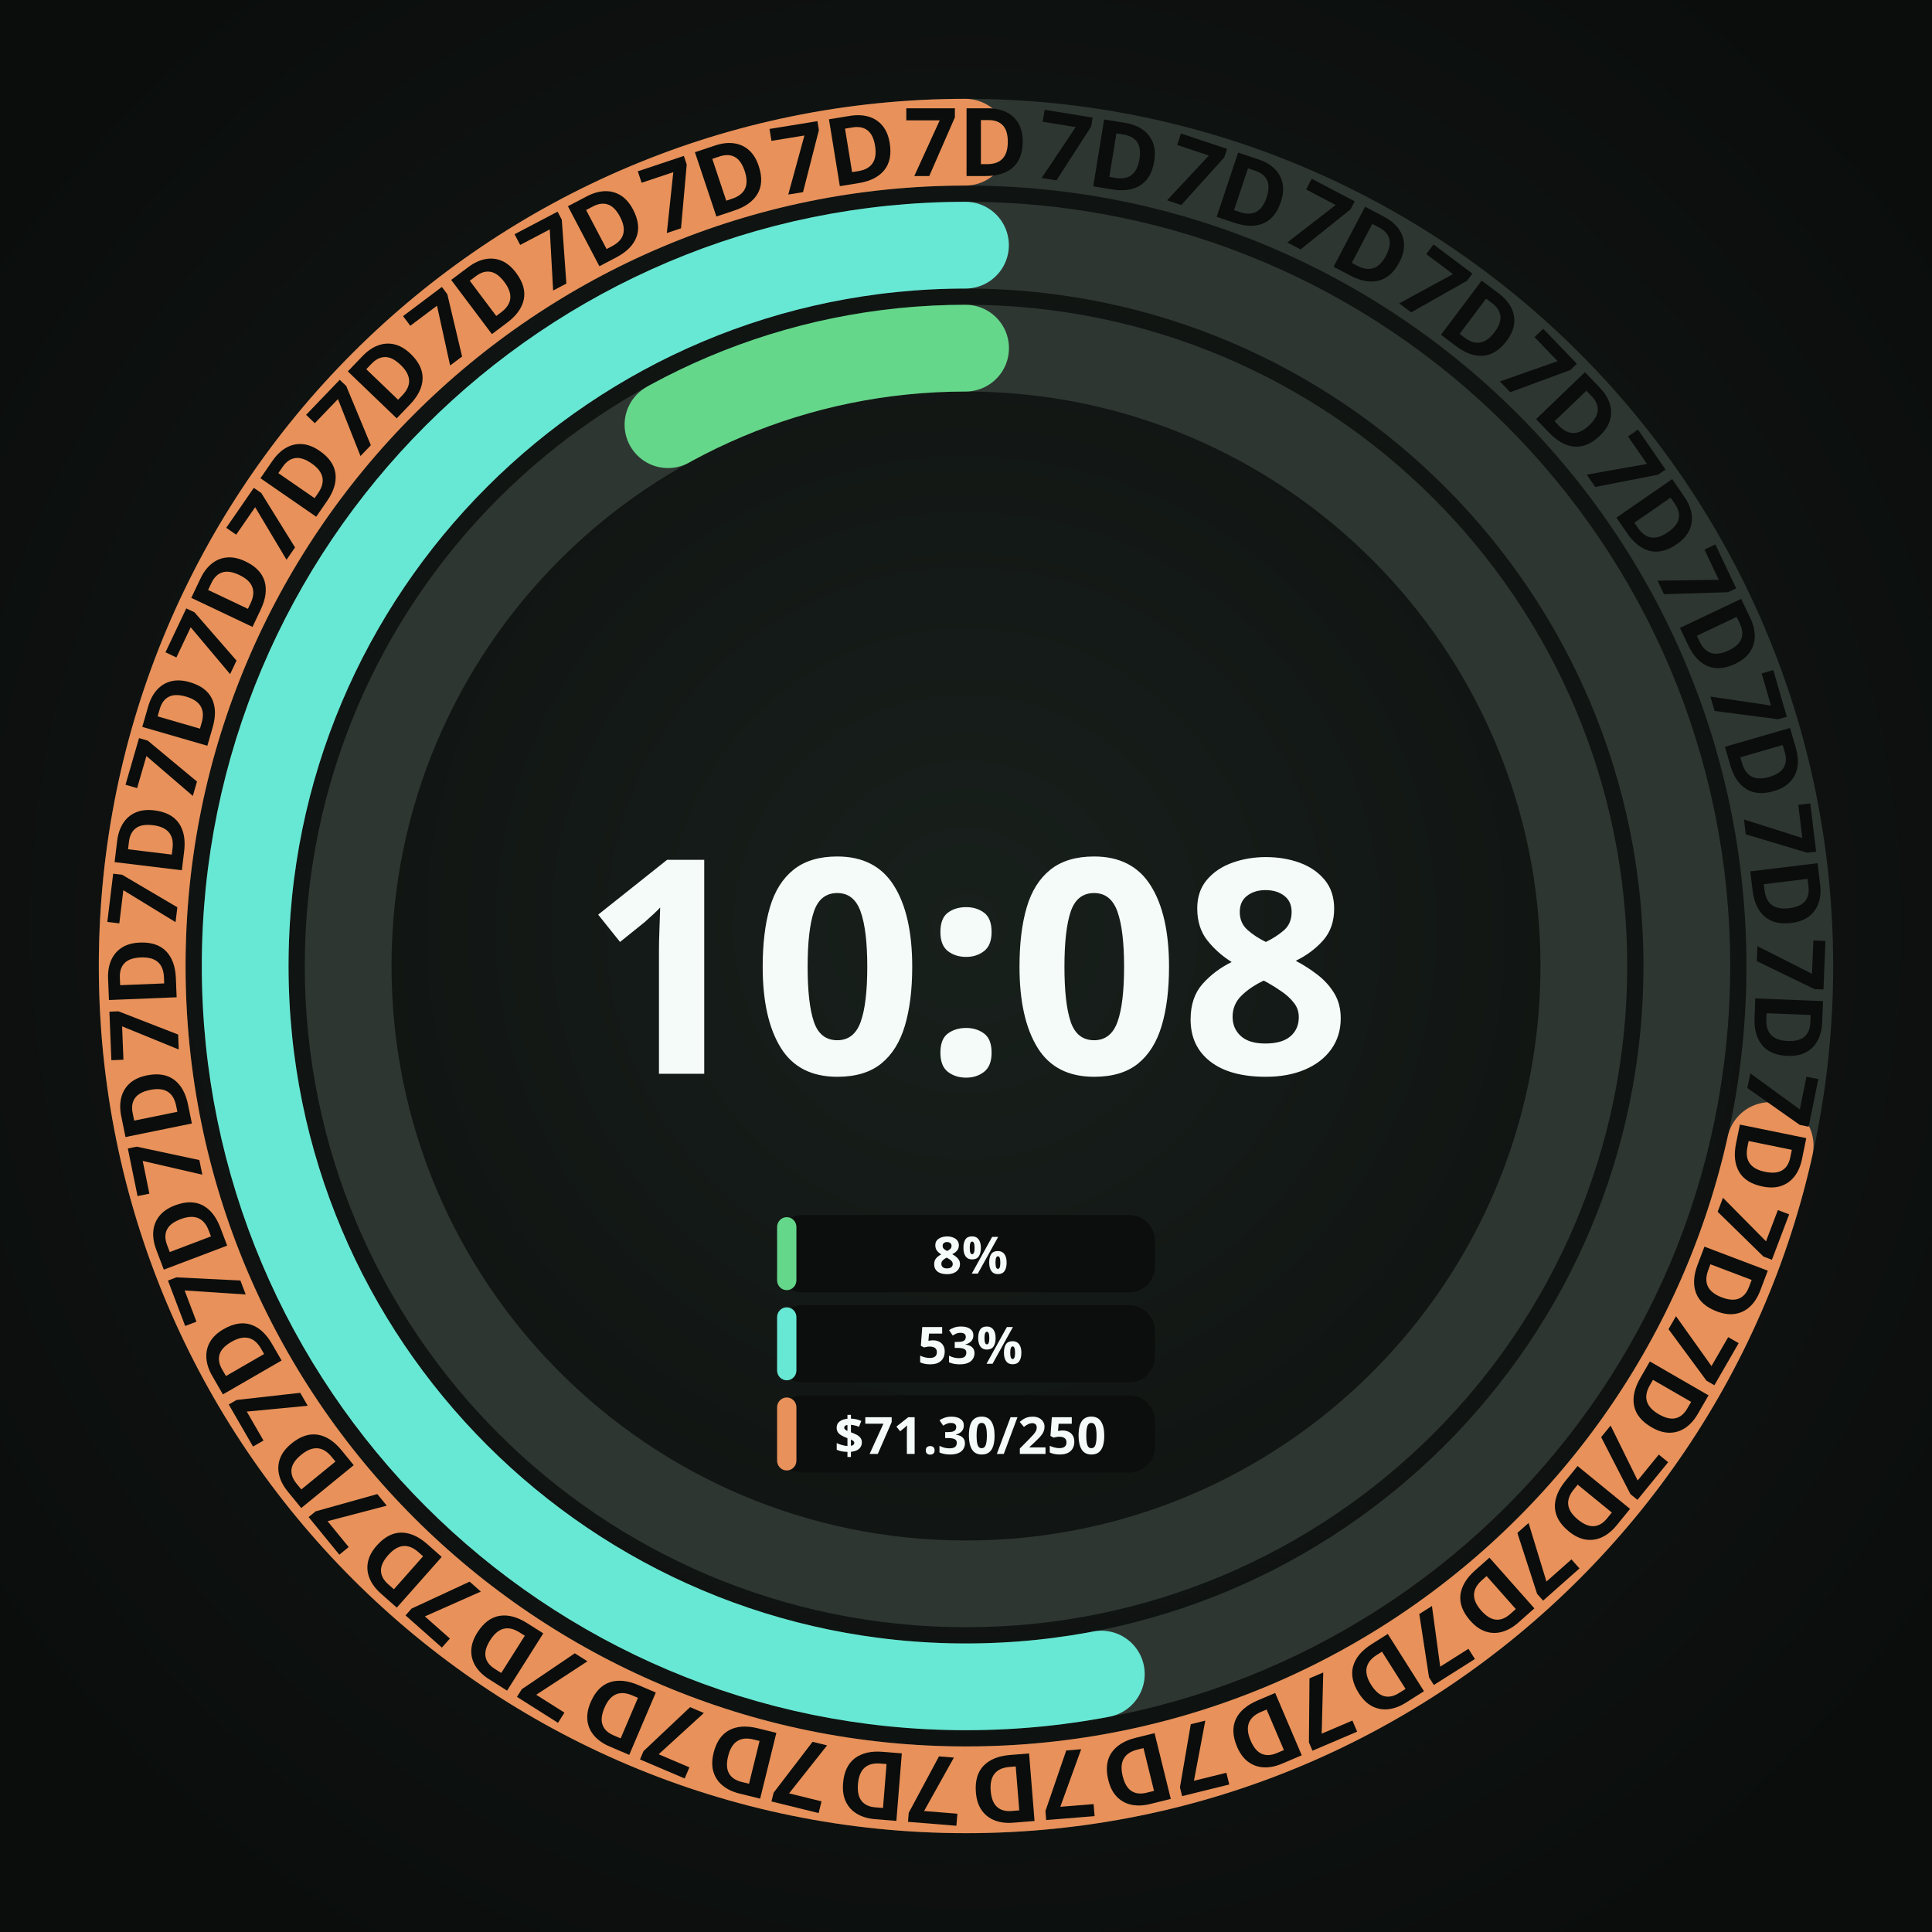
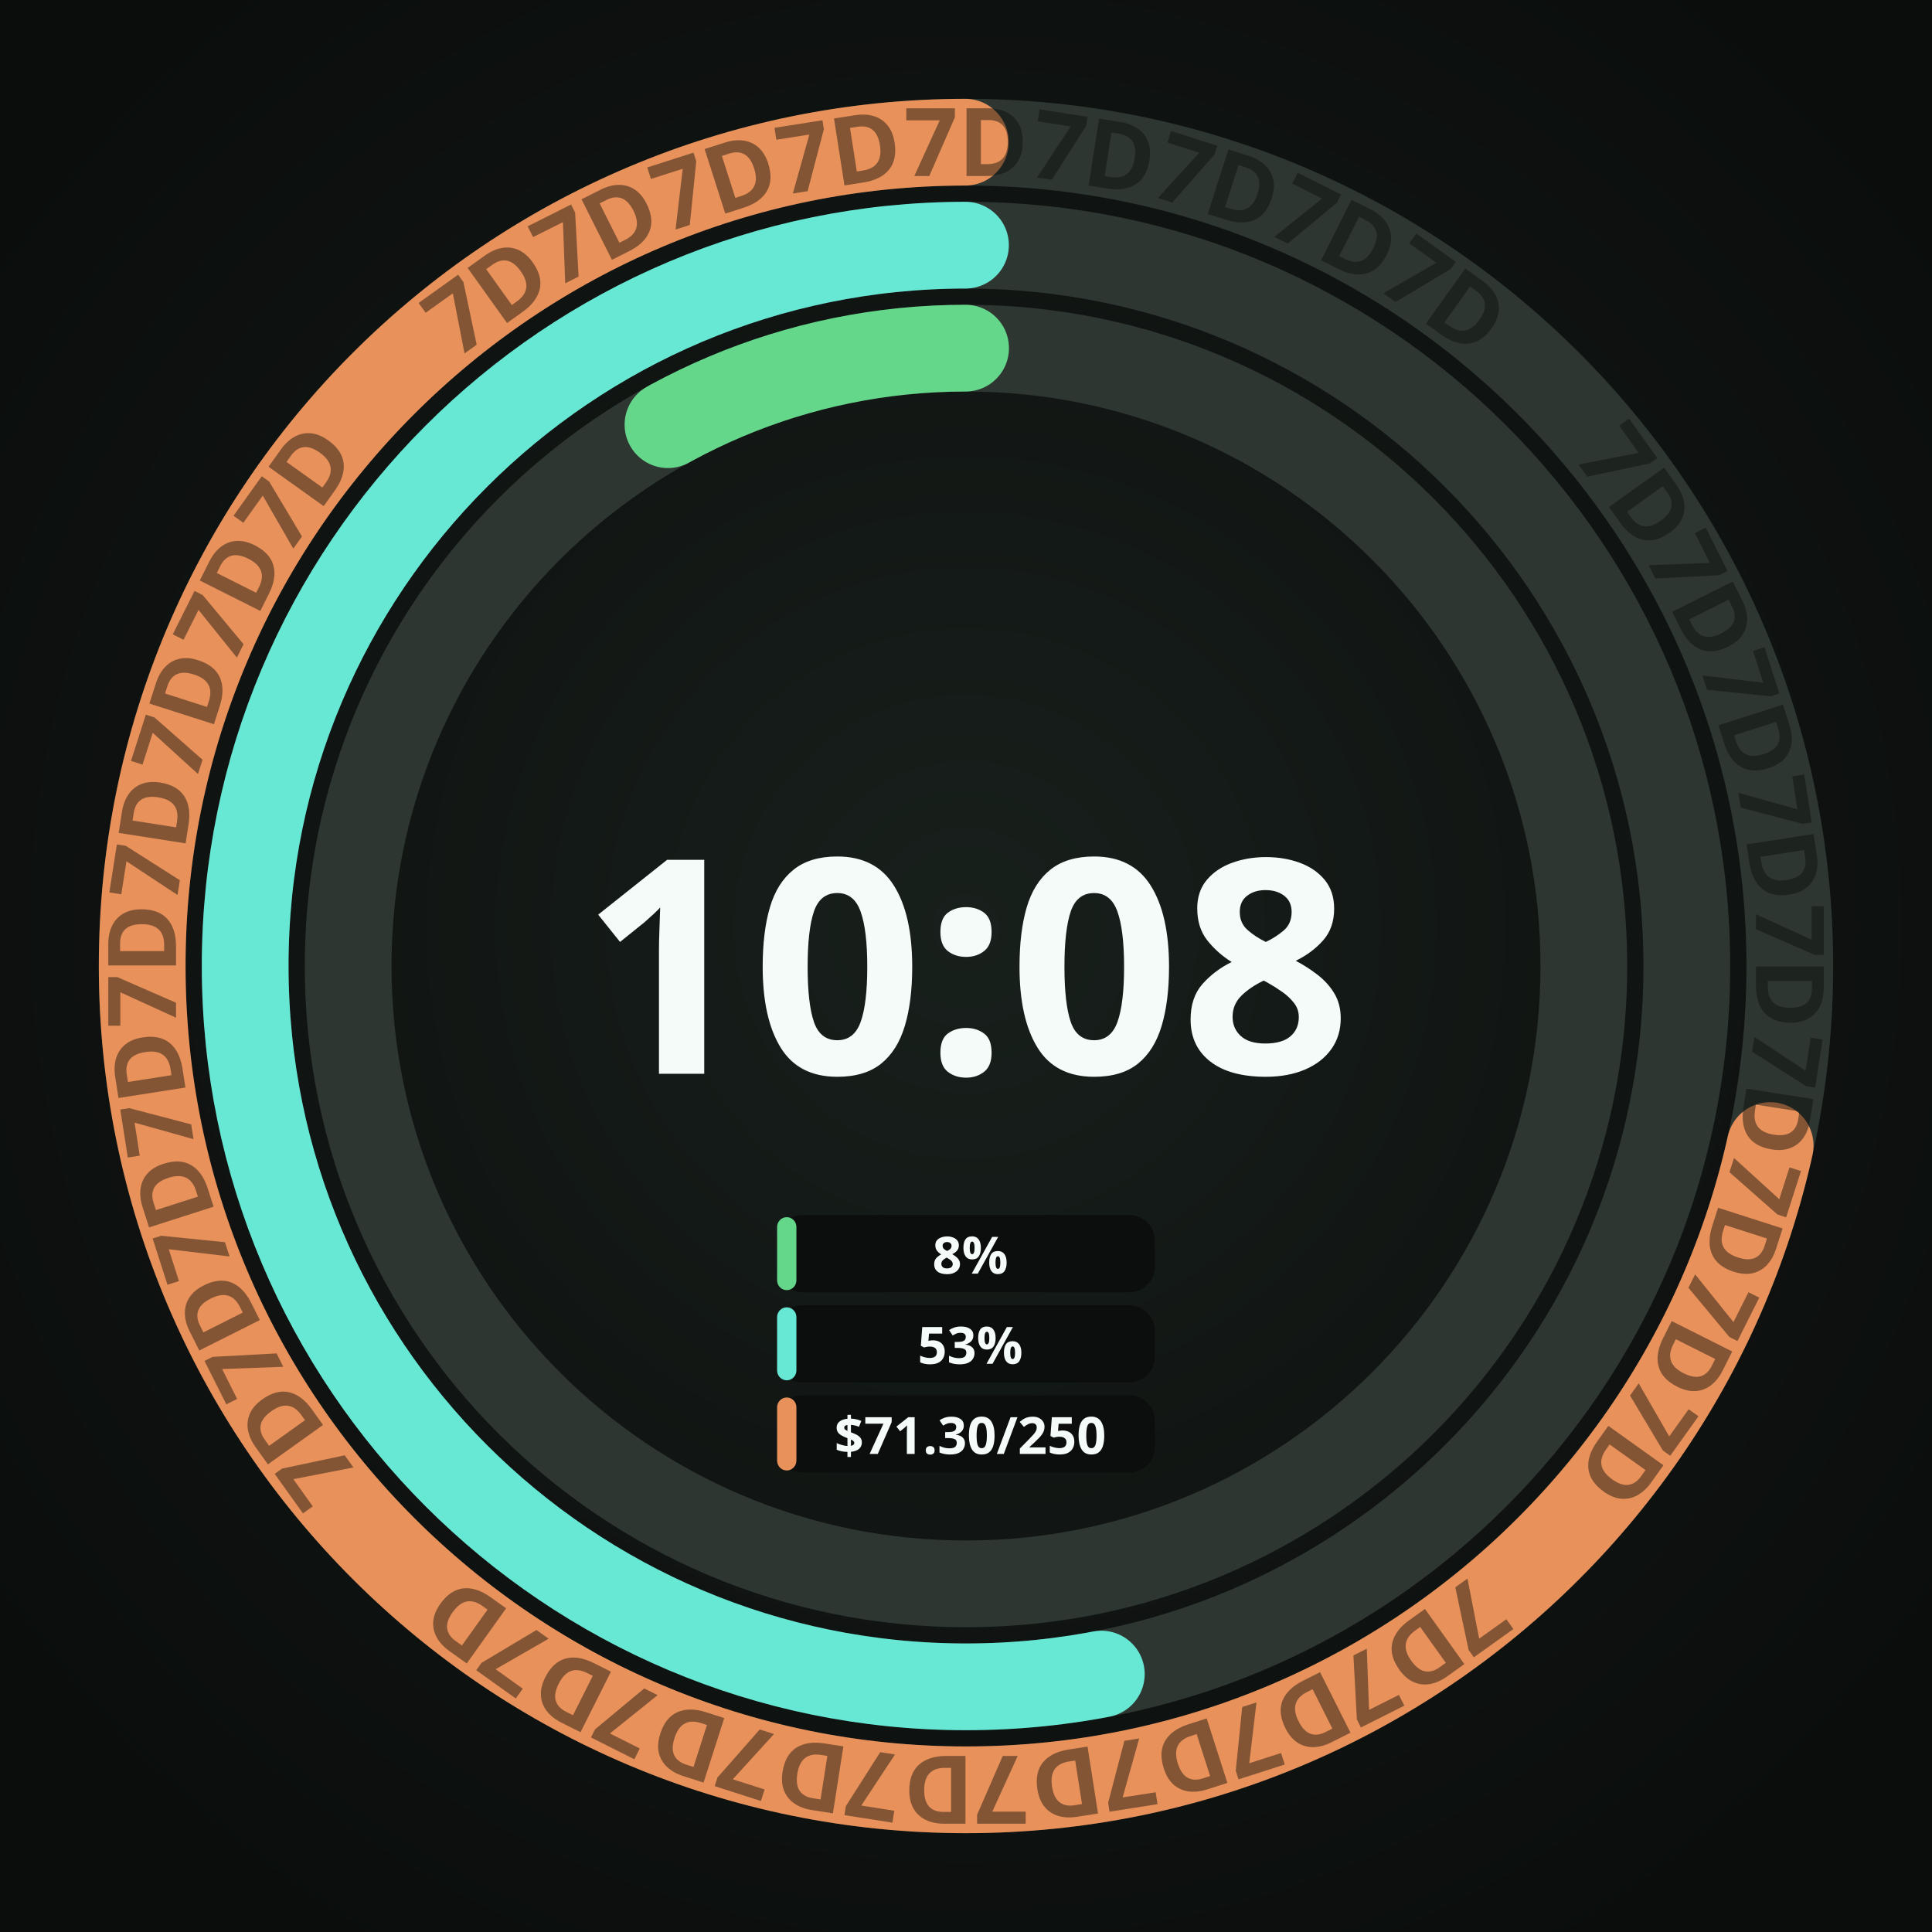
<svg xmlns="http://www.w3.org/2000/svg" width="450" height="450" viewBox="0 0 450 450" role="img" aria-label="Round · 3 providers · plan + budget">
  <defs>
    <radialGradient id="lift" cx="50%" cy="48%" r="62%">
      <stop offset="0%" stop-color="#18201C" />
      <stop offset="55%" stop-color="#101412" />
      <stop offset="100%" stop-color="#0A0D0B" />
    </radialGradient>
  </defs>
  <rect width="450" height="450" fill="url(#lift)" />
  <circle cx="225" cy="225" r="143.91" fill="none" stroke="#2E3632" stroke-width="20.205" />
  <circle cx="225" cy="225" r="143.91" fill="none" stroke="#65D78A" stroke-width="20.205" stroke-linecap="round" stroke-dasharray="72.34 904.21" stroke-dashoffset="-831.88" transform="rotate(-90 225 225)" />
  <circle cx="225" cy="225" r="167.895" fill="none" stroke="#2E3632" stroke-width="20.205" />
  <circle cx="225" cy="225" r="167.895" fill="none" stroke="#67E8D4" stroke-width="20.205" stroke-linecap="round" stroke-dasharray="559.11 1054.92" stroke-dashoffset="-495.81" transform="rotate(-90 225 225)" />
  <circle cx="225" cy="225" r="191.88" fill="none" stroke="#2E3632" stroke-width="20.205" />
  <circle cx="225" cy="225" r="191.88" fill="none" stroke="#E8915A" stroke-width="20.205" stroke-linecap="round" stroke-dasharray="862.02 1205.62" stroke-dashoffset="-343.60" transform="rotate(-90 225 225)" />
-   <g font-family="Noto Sans, sans-serif" font-size="22.1" font-weight="700" fill="#0A0D0B" text-anchor="middle">
-     <text x="225" y="41.0" transform="rotate(0.00 225 225)">7D</text>
-     <text x="225" y="41.0" transform="rotate(9.23 225 225)">7D</text>
-     <text x="225" y="41.0" transform="rotate(18.46 225 225)">7D</text>
-     <text x="225" y="41.0" transform="rotate(27.69 225 225)">7D</text>
-     <text x="225" y="41.0" transform="rotate(36.92 225 225)">7D</text>
-     <text x="225" y="41.0" transform="rotate(46.15 225 225)">7D</text>
-     <text x="225" y="41.0" transform="rotate(55.38 225 225)">7D</text>
-     <text x="225" y="41.0" transform="rotate(64.62 225 225)">7D</text>
-     <text x="225" y="41.0" transform="rotate(73.85 225 225)">7D</text>
-     <text x="225" y="41.0" transform="rotate(83.08 225 225)">7D</text>
-     <text x="225" y="41.0" transform="rotate(92.31 225 225)">7D</text>
-     <text x="225" y="41.0" transform="rotate(101.54 225 225)">7D</text>
-     <text x="225" y="41.0" transform="rotate(110.77 225 225)">7D</text>
-     <text x="225" y="41.0" transform="rotate(120.00 225 225)">7D</text>
-     <text x="225" y="41.0" transform="rotate(129.23 225 225)">7D</text>
-     <text x="225" y="41.0" transform="rotate(138.46 225 225)">7D</text>
-     <text x="225" y="41.0" transform="rotate(147.69 225 225)">7D</text>
-     <text x="225" y="41.0" transform="rotate(156.92 225 225)">7D</text>
-     <text x="225" y="41.0" transform="rotate(166.15 225 225)">7D</text>
-     <text x="225" y="41.0" transform="rotate(175.38 225 225)">7D</text>
-     <text x="225" y="41.0" transform="rotate(184.62 225 225)">7D</text>
-     <text x="225" y="41.0" transform="rotate(193.85 225 225)">7D</text>
-     <text x="225" y="41.0" transform="rotate(203.08 225 225)">7D</text>
-     <text x="225" y="41.0" transform="rotate(212.31 225 225)">7D</text>
-     <text x="225" y="41.0" transform="rotate(221.54 225 225)">7D</text>
-     <text x="225" y="41.0" transform="rotate(230.77 225 225)">7D</text>
-     <text x="225" y="41.0" transform="rotate(240.00 225 225)">7D</text>
-     <text x="225" y="41.0" transform="rotate(249.23 225 225)">7D</text>
-     <text x="225" y="41.0" transform="rotate(258.46 225 225)">7D</text>
-     <text x="225" y="41.0" transform="rotate(267.69 225 225)">7D</text>
-     <text x="225" y="41.0" transform="rotate(276.92 225 225)">7D</text>
-     <text x="225" y="41.0" transform="rotate(286.15 225 225)">7D</text>
-     <text x="225" y="41.0" transform="rotate(295.38 225 225)">7D</text>
-     <text x="225" y="41.0" transform="rotate(304.62 225 225)">7D</text>
-     <text x="225" y="41.0" transform="rotate(313.85 225 225)">7D</text>
-     <text x="225" y="41.0" transform="rotate(323.08 225 225)">7D</text>
-     <text x="225" y="41.0" transform="rotate(332.31 225 225)">7D</text>
-     <text x="225" y="41.0" transform="rotate(341.54 225 225)">7D</text>
-     <text x="225" y="41.0" transform="rotate(350.77 225 225)">7D</text>
+   <g font-family="Noto Sans, sans-serif" font-size="22.1" font-weight="700" fill="#0A0D0B" fill-opacity="0.45" text-anchor="middle">
+     <text x="225" y="41.0" transform="rotate(54.44 225 225)">7D</text>
+     <text x="225" y="41.0" transform="rotate(63.33 225 225)">7D</text>
+     <text x="225" y="41.0" transform="rotate(72.22 225 225)">7D</text>
+     <text x="225" y="41.0" transform="rotate(81.11 225 225)">7D</text>
+     <text x="225" y="41.0" transform="rotate(90.00 225 225)">7D</text>
+     <text x="225" y="41.0" transform="rotate(98.89 225 225)">7D</text>
+     <text x="225" y="41.0" transform="rotate(107.78 225 225)">7D</text>
+     <text x="225" y="41.0" transform="rotate(116.67 225 225)">7D</text>
+     <text x="225" y="41.0" transform="rotate(125.56 225 225)">7D</text>
+     <text x="225" y="41.0" transform="rotate(144.44 225 225)">7D</text>
+     <text x="225" y="41.0" transform="rotate(153.33 225 225)">7D</text>
+     <text x="225" y="41.0" transform="rotate(162.22 225 225)">7D</text>
+     <text x="225" y="41.0" transform="rotate(171.11 225 225)">7D</text>
+     <text x="225" y="41.0" transform="rotate(180.00 225 225)">7D</text>
+     <text x="225" y="41.0" transform="rotate(188.89 225 225)">7D</text>
+     <text x="225" y="41.0" transform="rotate(197.78 225 225)">7D</text>
+     <text x="225" y="41.0" transform="rotate(206.67 225 225)">7D</text>
+     <text x="225" y="41.0" transform="rotate(215.56 225 225)">7D</text>
+     <text x="225" y="41.0" transform="rotate(234.44 225 225)">7D</text>
+     <text x="225" y="41.0" transform="rotate(243.33 225 225)">7D</text>
+     <text x="225" y="41.0" transform="rotate(252.22 225 225)">7D</text>
+     <text x="225" y="41.0" transform="rotate(261.11 225 225)">7D</text>
+     <text x="225" y="41.0" transform="rotate(270.00 225 225)">7D</text>
+     <text x="225" y="41.0" transform="rotate(278.89 225 225)">7D</text>
+     <text x="225" y="41.0" transform="rotate(287.78 225 225)">7D</text>
+     <text x="225" y="41.0" transform="rotate(296.67 225 225)">7D</text>
+     <text x="225" y="41.0" transform="rotate(305.56 225 225)">7D</text>
+     <text x="225" y="41.0" transform="rotate(324.44 225 225)">7D</text>
+     <text x="225" y="41.0" transform="rotate(333.33 225 225)">7D</text>
+     <text x="225" y="41.0" transform="rotate(342.22 225 225)">7D</text>
+     <text x="225" y="41.0" transform="rotate(351.11 225 225)">7D</text>
+     <text x="225" y="41.0" transform="rotate(360.00 225 225)">7D</text>
+     <text x="225" y="41.0" transform="rotate(368.89 225 225)">7D</text>
+     <text x="225" y="41.0" transform="rotate(377.78 225 225)">7D</text>
+     <text x="225" y="41.0" transform="rotate(386.67 225 225)">7D</text>
+     <text x="225" y="41.0" transform="rotate(395.56 225 225)">7D</text>
  </g>
  <text x="225" y="250.1" text-anchor="middle" font-family="Noto Sans, sans-serif" font-size="69.8" font-weight="700" fill="#F4FBF8">10:08</text>
  <rect x="181.0" y="283.0" width="88.0" height="18.0" rx="6.0" fill="#0B0E0C" fill-opacity="0.92" />
  <rect x="181.0" y="283.5" width="4.5" height="17.0" rx="2.3" fill="#65D78A" />
  <text x="226.0" y="292.0" text-anchor="middle" dominant-baseline="central" font-family="Noto Sans, sans-serif" font-size="12.0" font-weight="700" fill="#F4FBF8">8%</text>
  <rect x="181.0" y="304.0" width="88.0" height="18.0" rx="6.0" fill="#0B0E0C" fill-opacity="0.92" />
  <rect x="181.0" y="304.5" width="4.5" height="17.0" rx="2.3" fill="#67E8D4" />
  <text x="226.0" y="313.0" text-anchor="middle" dominant-baseline="central" font-family="Noto Sans, sans-serif" font-size="12.0" font-weight="700" fill="#F4FBF8">53%</text>
  <rect x="181.0" y="325.0" width="88.0" height="18.0" rx="6.0" fill="#0B0E0C" fill-opacity="0.92" />
  <rect x="181.0" y="325.5" width="4.5" height="17.0" rx="2.3" fill="#E8915A" />
  <text x="226.0" y="334.0" text-anchor="middle" dominant-baseline="central" font-family="Noto Sans, sans-serif" font-size="12.0" font-weight="700" fill="#F4FBF8">$71.30/250</text>
</svg>
